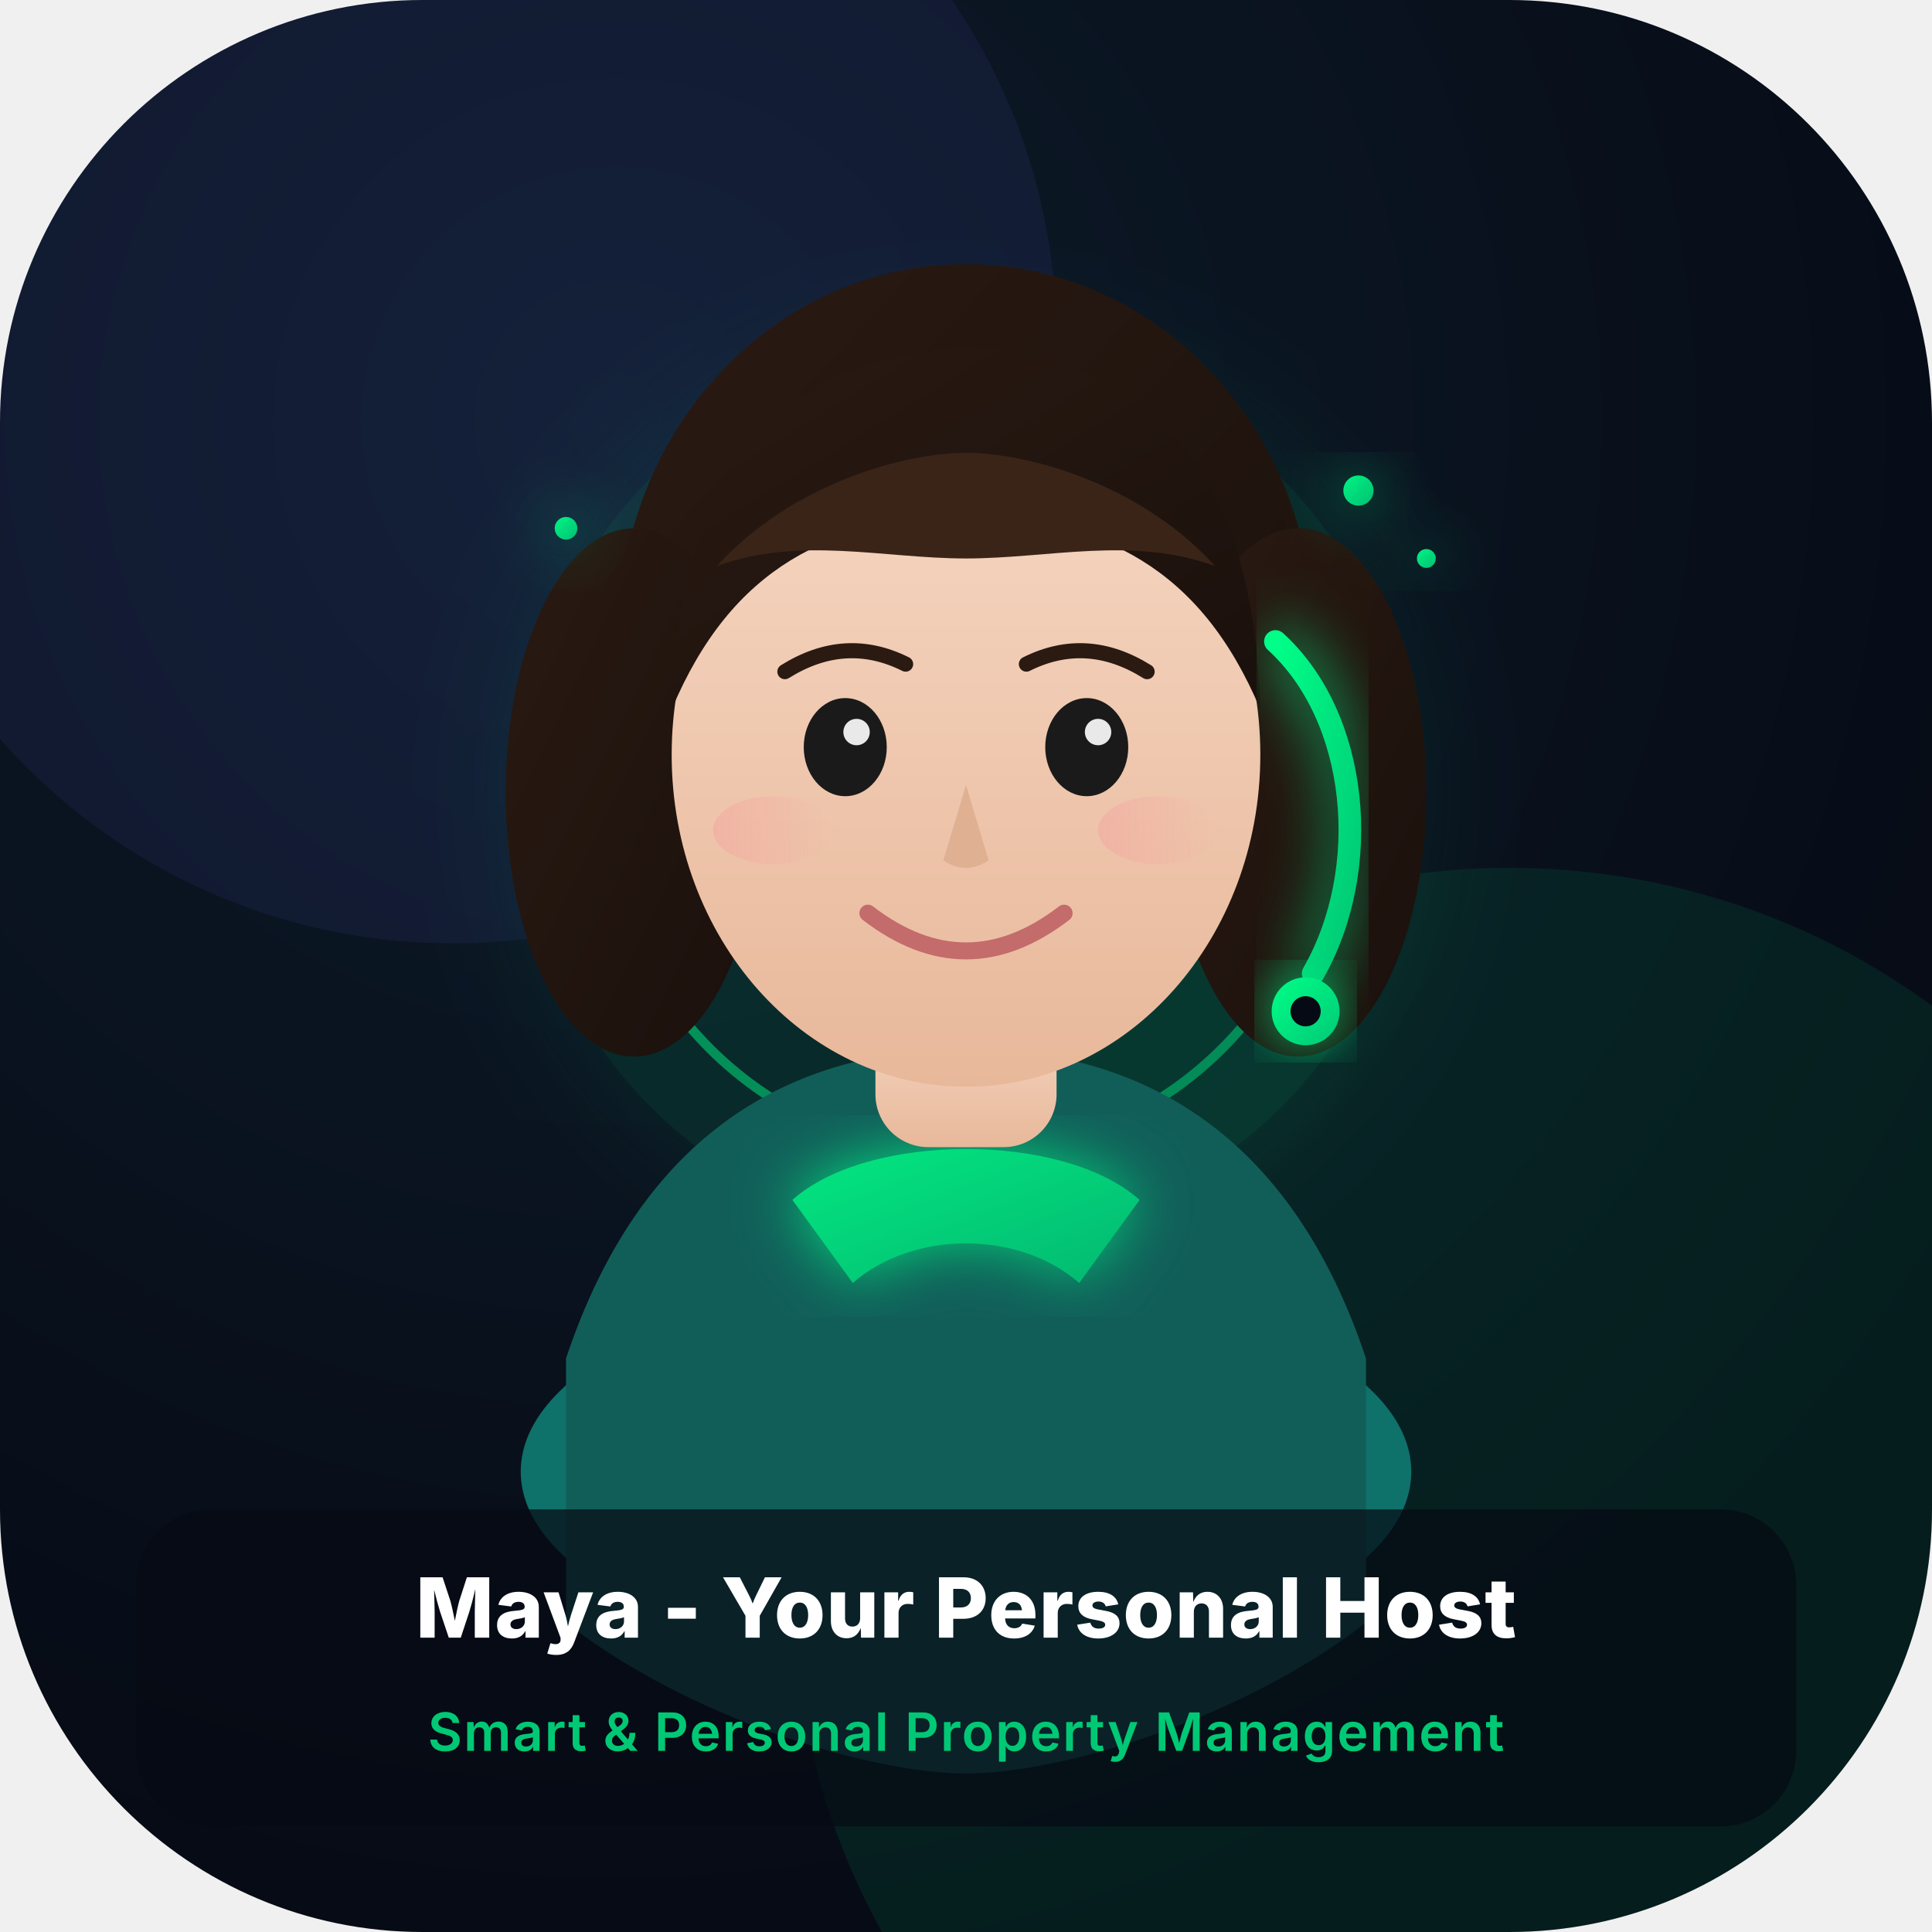
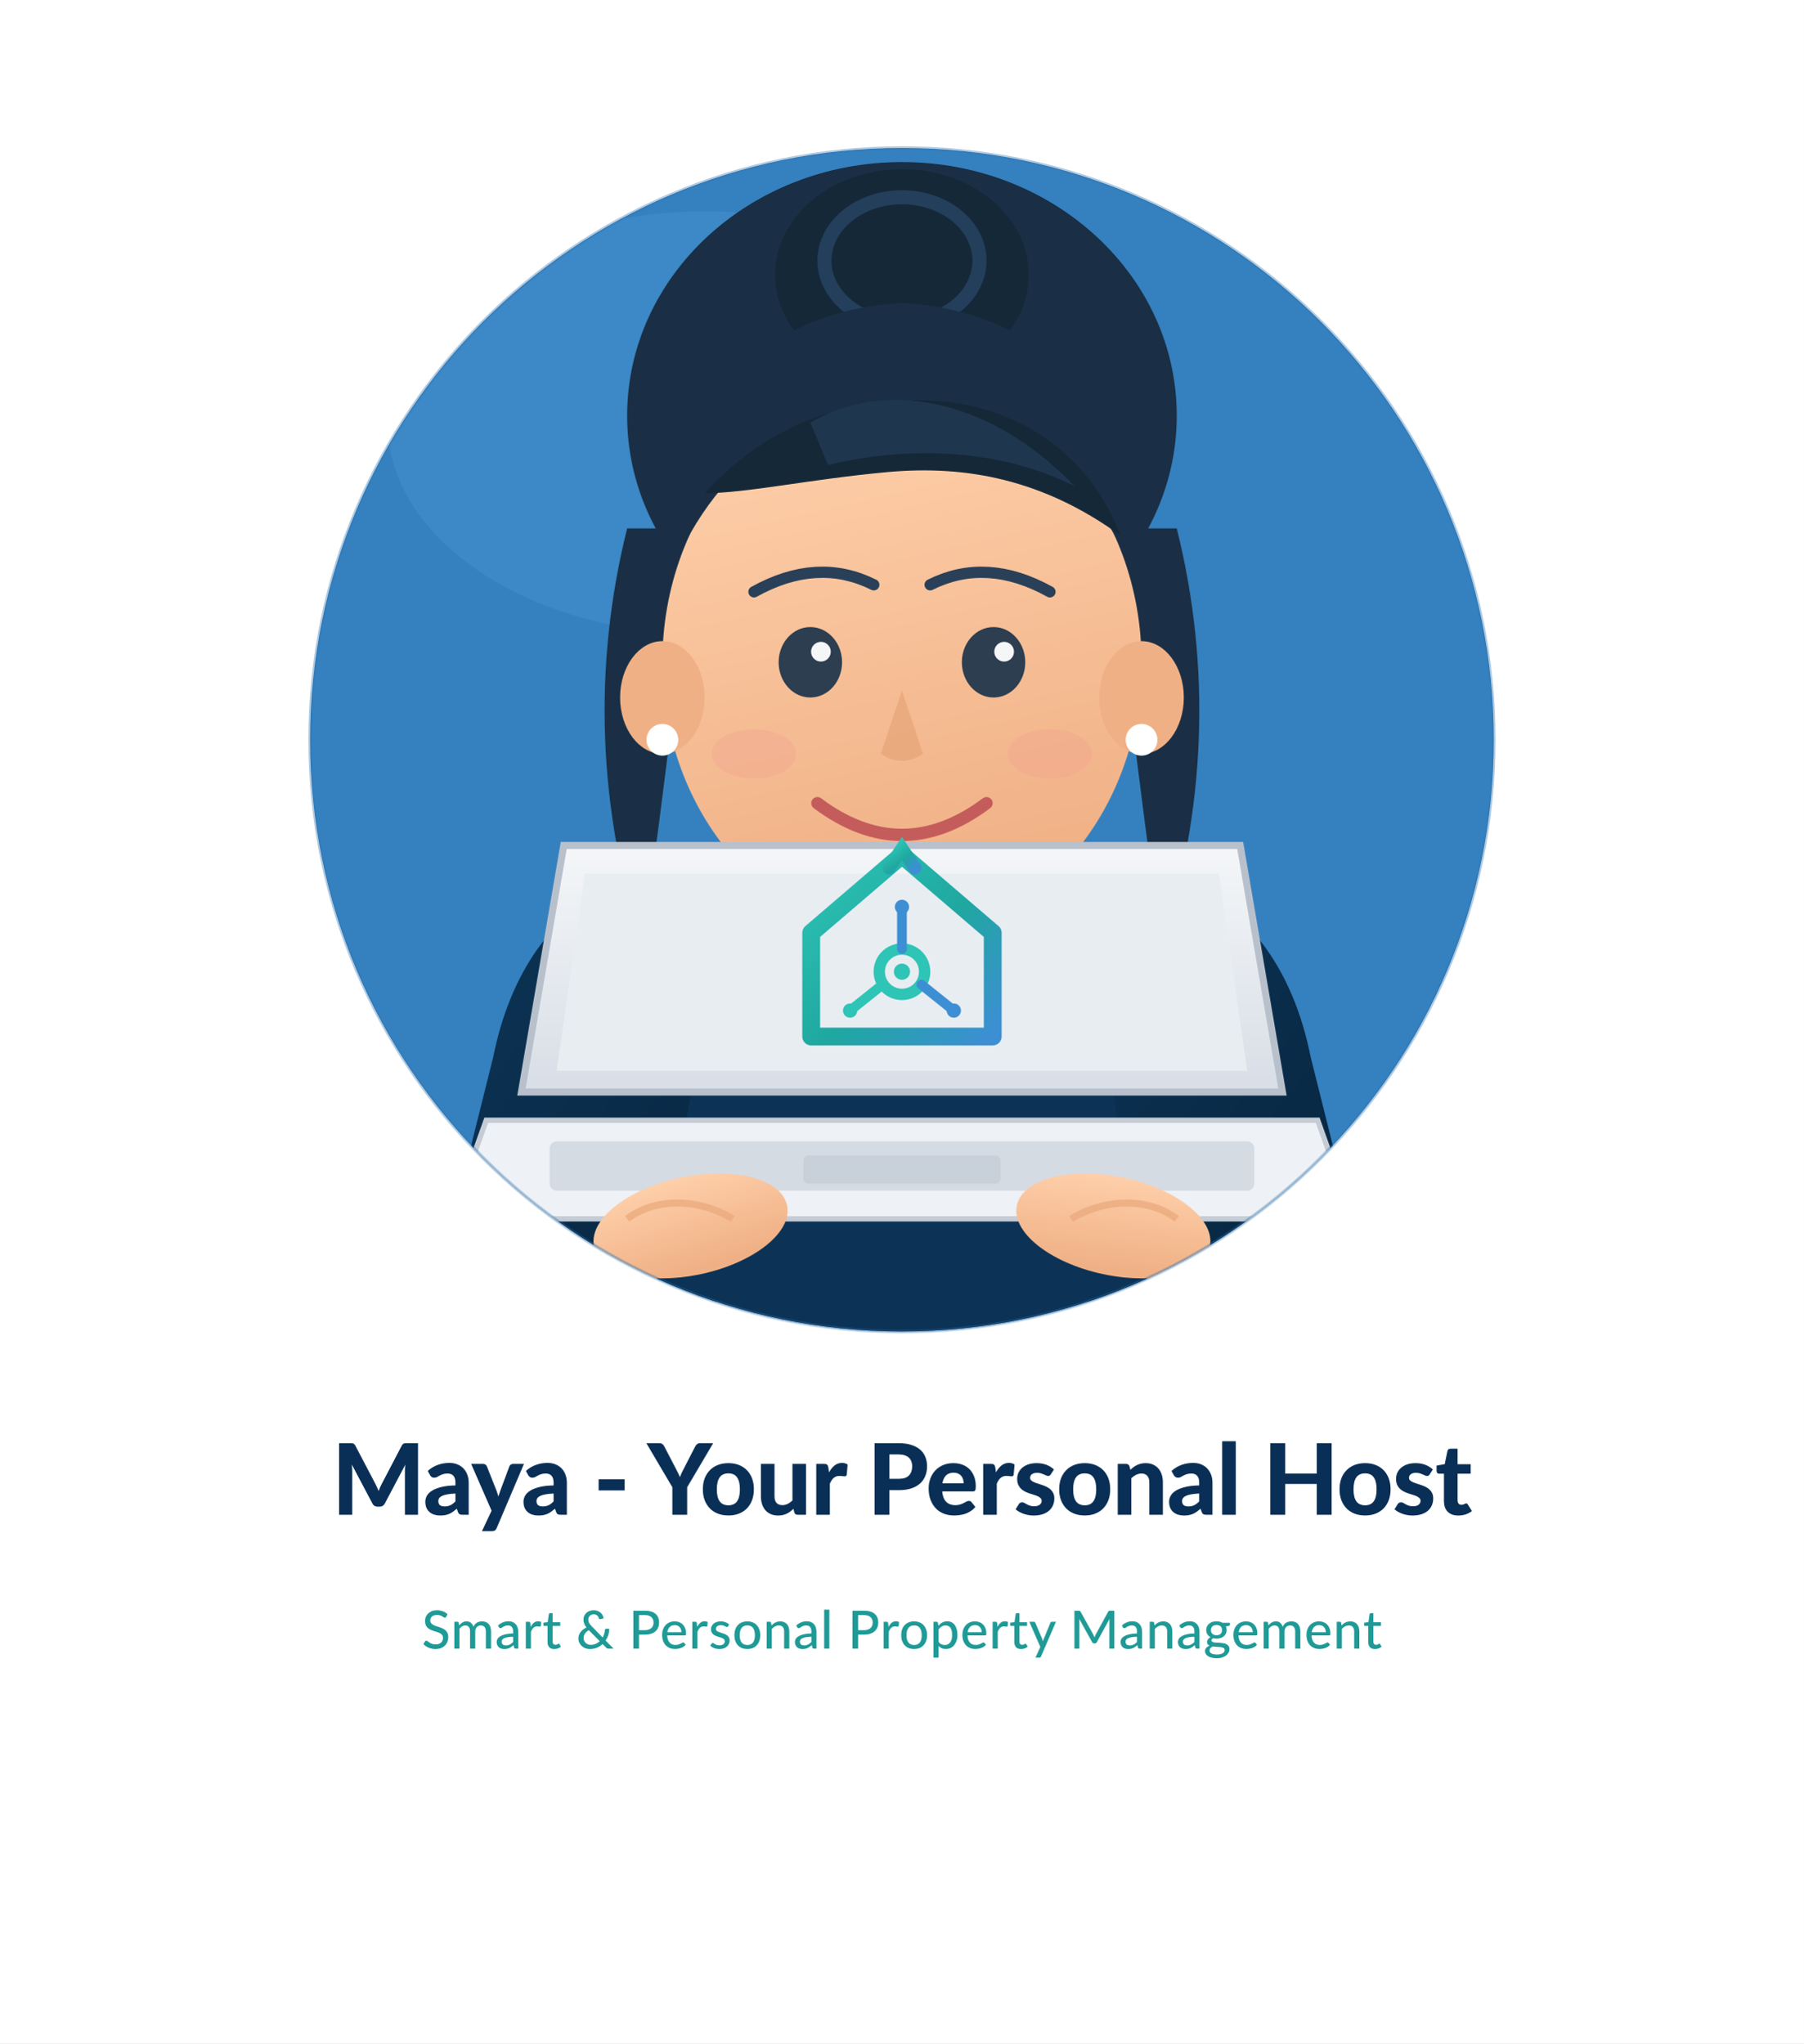
- <svg xmlns="http://www.w3.org/2000/svg" viewBox="0 0 512 512" role="img" aria-label="Maya - Your Personal Host">
+ <svg xmlns="http://www.w3.org/2000/svg" viewBox="0 0 512 580" role="img" aria-label="Maya - Your Personal Host">
  <defs>
-     <radialGradient id="mayaBg" cx="32%" cy="22%" r="82%">
-       <stop offset="0%" stop-color="#0d1b2a" />
-       <stop offset="100%" stop-color="#060a14" />
-     </radialGradient>
-     <linearGradient id="mayaGreen" x1="0%" y1="0%" x2="100%" y2="100%">
-       <stop offset="0%" stop-color="#00ff88" />
-       <stop offset="100%" stop-color="#00c875" />
+     <linearGradient id="mlHouse" x1="0%" y1="0%" x2="100%" y2="100%">
+       <stop offset="0%" stop-color="#2ec4b6" />
+       <stop offset="55%" stop-color="#1fa8a0" />
+       <stop offset="100%" stop-color="#3d8fd4" />
    </linearGradient>
-     <linearGradient id="mayaSkin" x1="0%" y1="0%" x2="0%" y2="100%">
-       <stop offset="0%" stop-color="#f6d7c3" />
-       <stop offset="100%" stop-color="#e8b89a" />
+     <linearGradient id="mlSkin" x1="0%" y1="0%" x2="20%" y2="100%">
+       <stop offset="0%" stop-color="#ffd2ad" />
+       <stop offset="100%" stop-color="#f0b085" />
    </linearGradient>
-     <linearGradient id="mayaHair" x1="0%" y1="0%" x2="100%" y2="100%">
-       <stop offset="0%" stop-color="#2a1a12" />
-       <stop offset="100%" stop-color="#1a100c" />
+     <linearGradient id="mlLid" x1="0%" y1="0%" x2="0%" y2="100%">
+       <stop offset="0%" stop-color="#f4f6f8" />
+       <stop offset="100%" stop-color="#d8dee6" />
    </linearGradient>
-     <linearGradient id="mayaBlush" x1="0%" y1="0%" x2="100%" y2="0%">
-       <stop offset="0%" stop-color="#f4a7a0" stop-opacity="0.55" />
-       <stop offset="100%" stop-color="#f4a7a0" stop-opacity="0" />
+     <linearGradient id="mlBlazer" x1="0%" y1="0%" x2="100%" y2="100%">
+       <stop offset="0%" stop-color="#0d3558" />
+       <stop offset="100%" stop-color="#06243d" />
    </linearGradient>
-     <filter id="mayaGlow" x="-25%" y="-25%" width="150%" height="150%">
-       <feGaussianBlur stdDeviation="8" result="blur" />
-       <feMerge>
-         <feMergeNode in="blur" />
-         <feMergeNode in="SourceGraphic" />
-       </feMerge>
-     </filter>
-     <filter id="mayaSoft" x="-40%" y="-40%" width="180%" height="180%">
-       <feGaussianBlur stdDeviation="16" result="blur" />
-       <feMerge>
-         <feMergeNode in="blur" />
-         <feMergeNode in="SourceGraphic" />
-       </feMerge>
-     </filter>
-     <clipPath id="mayaRound">
-       <rect width="512" height="512" rx="112" ry="112" />
+     <clipPath id="mlBadgeClip">
+       <circle cx="256" cy="210" r="168" />
    </clipPath>
  </defs>
-   <g clip-path="url(#mayaRound)">
-     <rect width="512" height="512" fill="url(#mayaBg)" />
-     <circle cx="120" cy="90" r="160" fill="#6366f1" opacity="0.08" />
-     <circle cx="400" cy="420" r="190" fill="#00c875" opacity="0.10" />
-     <circle cx="256" cy="210" r="118" fill="#00c875" opacity="0.12" filter="url(#mayaSoft)" />
-     <circle cx="256" cy="210" r="96" fill="none" stroke="url(#mayaGreen)" stroke-width="2.5" opacity="0.55" />
-     <ellipse cx="256" cy="390" rx="118" ry="52" fill="#0f766e" opacity="0.95" />
-     <path d="M150 360 C170 300 210 278 256 278 C302 278 342 300 362 360 L362 430 C330 455 282 470 256 470 C230 470 182 455 150 430 Z" fill="#115e59" />
-     <path d="M210 318 C230 300 282 300 302 318 L286 340 C270 326 242 326 226 340 Z" fill="url(#mayaGreen)" opacity="0.85" filter="url(#mayaGlow)" />
-     <ellipse cx="256" cy="168" rx="92" ry="98" fill="url(#mayaHair)" />
-     <ellipse cx="168" cy="210" rx="34" ry="70" fill="url(#mayaHair)" />
-     <ellipse cx="344" cy="210" rx="34" ry="70" fill="url(#mayaHair)" />
-     <rect x="232" y="268" width="48" height="36" rx="14" fill="url(#mayaSkin)" />
-     <ellipse cx="256" cy="200" rx="78" ry="88" fill="url(#mayaSkin)" />
-     <path d="M178 188 C180 120 210 95 256 92 C302 95 332 120 334 188 C318 150 292 138 256 136 C220 138 194 150 178 188 Z" fill="url(#mayaHair)" />
-     <path d="M190 150 C210 128 240 120 256 120 C272 120 302 128 322 150 C300 142 278 148 256 148 C234 148 212 142 190 150 Z" fill="#3a2418" />
-     <ellipse cx="205" cy="220" rx="16" ry="9" fill="url(#mayaBlush)" />
-     <ellipse cx="307" cy="220" rx="16" ry="9" fill="url(#mayaBlush)" />
-     <ellipse cx="224" cy="198" rx="11" ry="13" fill="#1a1a1a" />
-     <ellipse cx="288" cy="198" rx="11" ry="13" fill="#1a1a1a" />
-     <circle cx="227" cy="194" r="3.5" fill="#ffffff" opacity="0.9" />
-     <circle cx="291" cy="194" r="3.5" fill="#ffffff" opacity="0.9" />
-     <path d="M208 178 Q224 168 240 176" fill="none" stroke="#2a1a12" stroke-width="4" stroke-linecap="round" />
-     <path d="M272 176 Q288 168 304 178" fill="none" stroke="#2a1a12" stroke-width="4" stroke-linecap="round" />
-     <path d="M256 208 L250 228 Q256 232 262 228 Z" fill="#d9a888" opacity="0.7" />
-     <path d="M230 242 Q256 262 282 242" fill="none" stroke="#c46b6b" stroke-width="4.5" stroke-linecap="round" />
-     <path d="M338 170 C360 190 364 230 348 258" fill="none" stroke="url(#mayaGreen)" stroke-width="6" stroke-linecap="round" filter="url(#mayaGlow)" />
-     <circle cx="346" cy="268" r="9" fill="url(#mayaGreen)" filter="url(#mayaGlow)" />
-     <circle cx="346" cy="268" r="4" fill="#060a14" />
-     <g fill="url(#mayaGreen)" filter="url(#mayaGlow)" opacity="0.95">
-       <circle cx="360" cy="130" r="4" />
-       <circle cx="378" cy="148" r="2.5" />
-       <circle cx="150" cy="140" r="3" />
+   <rect width="512" height="580" fill="#ffffff" />
+   <circle cx="256" cy="210" r="168" fill="#3581bf" />
+   <g clip-path="url(#mlBadgeClip)">
+     <ellipse cx="200" cy="120" rx="90" ry="60" fill="#4a96d4" opacity="0.35" />
+     <ellipse cx="256" cy="118" rx="78" ry="72" fill="#1a2f45" />
+     <ellipse cx="256" cy="78" rx="36" ry="30" fill="#152838" />
+     <ellipse cx="256" cy="74" rx="22" ry="18" fill="none" stroke="#243f5c" stroke-width="4" />
+     <path d="M178 150 C168 190 170 230 182 268 C190 220 192 180 200 150 Z" fill="#1a2f45" />
+     <path d="M334 150 C344 190 342 230 330 268 C322 220 320 180 312 150 Z" fill="#1a2f45" />
+     <path d="M232 250 C236 278 240 292 256 294 C272 292 276 278 280 250 Z" fill="url(#mlSkin)" />
+     <ellipse cx="256" cy="188" rx="68" ry="78" fill="url(#mlSkin)" />
+     <path d="M188 168 C190 110 220 88 256 86 C292 88 322 110 324 168              C308 128 286 118 256 116 C226 118 204 128 188 168 Z" fill="#1a2f45" />
+     <path d="M200 140 C220 118 245 112 268 114 C290 116 310 130 318 152              C296 136 274 132 252 134 C230 136 212 140 200 140 Z" fill="#152838" />
+     <path d="M230 120 C250 108 280 112 305 138 C285 128 260 126 235 132 Z" fill="#1f364f" />
+     <ellipse cx="188" cy="198" rx="12" ry="16" fill="#f0b085" />
+     <ellipse cx="324" cy="198" rx="12" ry="16" fill="#f0b085" />
+     <circle cx="188" cy="210" r="4.5" fill="#ffffff" />
+     <circle cx="324" cy="210" r="4.5" fill="#ffffff" />
+     <path d="M214 168 Q232 158 248 166" fill="none" stroke="#2a4058" stroke-width="3.2" stroke-linecap="round" />
+     <path d="M264 166 Q280 158 298 168" fill="none" stroke="#2a4058" stroke-width="3.2" stroke-linecap="round" />
+     <ellipse cx="230" cy="188" rx="9" ry="10" fill="#2c3e50" />
+     <ellipse cx="282" cy="188" rx="9" ry="10" fill="#2c3e50" />
+     <circle cx="233" cy="185" r="2.8" fill="#ffffff" opacity="0.95" />
+     <circle cx="285" cy="185" r="2.8" fill="#ffffff" opacity="0.95" />
+     <path d="M256 196 L250 214 Q256 218 262 214 Z" fill="#e8a87a" opacity="0.85" />
+     <path d="M232 228 Q256 246 280 228" fill="none" stroke="#c45c5c" stroke-width="3.5" stroke-linecap="round" />
+     <ellipse cx="214" cy="214" rx="12" ry="7" fill="#f2a090" opacity="0.35" />
+     <ellipse cx="298" cy="214" rx="12" ry="7" fill="#f2a090" opacity="0.35" />
+     <path d="M210 286 C220 268 240 260 256 260 C272 260 292 268 302 286              L318 340 L194 340 Z" fill="#1f9a96" />
+     <ellipse cx="256" cy="268" rx="28" ry="10" fill="#178f8b" />
+     <path d="M140 300 C150 250 190 240 210 250 L226 300 L200 380 L120 380 Z" fill="url(#mlBlazer)" />
+     <path d="M372 300 C362 250 322 240 302 250 L286 300 L312 380 L392 380 Z" fill="url(#mlBlazer)" />
+     <path d="M210 250 L236 292 L218 310 L198 278 Z" fill="#0a2d4d" />
+     <path d="M302 250 L276 292 L294 310 L314 278 Z" fill="#0a2d4d" />
+     <path d="M198 300 L226 292 L256 310 L286 292 L314 300 L330 390 L182 390 Z" fill="#0c3356" />
+     <path d="M214 256 L232 288" stroke="#1a4a72" stroke-width="2" opacity="0.5" />
+     <path d="M298 256 L280 288" stroke="#1a4a72" stroke-width="2" opacity="0.5" />
+     <g transform="translate(256,318)">
+       <path d="M-108 -8 L-96 -78 L96 -78 L108 -8 Z" fill="url(#mlLid)" stroke="#b8c0cc" stroke-width="2" />
+       <path d="M-90 -70 L90 -70 L98 -14 L-98 -14 Z" fill="#e8edf2" />
+       <path d="M-118 0 L118 0 L128 28 L-128 28 Z" fill="#eef1f5" stroke="#c5ccd6" stroke-width="1.5" />
+       <rect x="-100" y="6" width="200" height="14" rx="2" fill="#d5dbe3" />
+       <rect x="-28" y="10" width="56" height="8" rx="1.5" fill="#c8d0da" />
+       <g transform="translate(0,-44) scale(0.92)">
+         <path d="M0 -34 L28 -10 L28 22 L-28 22 L-28 -10 Z" fill="none" stroke="url(#mlHouse)" stroke-width="5.5" stroke-linejoin="round" />
+         <path d="M-4 -30 L0 -36 L4 -30" fill="none" stroke="url(#mlHouse)" stroke-width="4" stroke-linecap="round" />
+         <circle cx="0" cy="2" r="7" fill="none" stroke="#2ec4b6" stroke-width="3.5" />
+         <circle cx="0" cy="2" r="2.5" fill="#2ec4b6" />
+         <line x1="0" y1="-5" x2="0" y2="-18" stroke="#3d8fd4" stroke-width="3" stroke-linecap="round" />
+         <line x1="-6" y1="6" x2="-16" y2="14" stroke="#2ec4b6" stroke-width="3" stroke-linecap="round" />
+         <line x1="6" y1="6" x2="16" y2="14" stroke="#3d8fd4" stroke-width="3" stroke-linecap="round" />
+         <circle cx="0" cy="-18" r="2.2" fill="#3d8fd4" />
+         <circle cx="-16" cy="14" r="2.2" fill="#2ec4b6" />
+         <circle cx="16" cy="14" r="2.2" fill="#3d8fd4" />
+       </g>
    </g>
-     <rect x="36" y="400" width="440" height="84" rx="20" fill="rgba(6,10,20,0.72)" />
-     <text x="256" y="434" text-anchor="middle" font-family="Inter, Segoe UI, system-ui, sans-serif" font-size="22" font-weight="800" letter-spacing="0.2" fill="#ffffff">Maya - Your Personal Host</text>
-     <text x="256" y="464" text-anchor="middle" font-family="Inter, Segoe UI, system-ui, sans-serif" font-size="14" font-weight="600" letter-spacing="0.4" fill="#00c875">Smart &amp; Personal Property Management</text>
+     <ellipse cx="196" cy="348" rx="28" ry="14" fill="url(#mlSkin)" transform="rotate(-12 196 348)" />
+     <ellipse cx="316" cy="348" rx="28" ry="14" fill="url(#mlSkin)" transform="rotate(12 316 348)" />
+     <path d="M178 346 C186 340 198 340 208 346" fill="none" stroke="#e8a87a" stroke-width="2" opacity="0.7" />
+     <path d="M304 346 C314 340 326 340 334 346" fill="none" stroke="#e8a87a" stroke-width="2" opacity="0.7" />
  </g>
+   <circle cx="256" cy="210" r="168" fill="none" stroke="#2f74b0" stroke-width="1" opacity="0.35" />
+   <text x="256" y="430" text-anchor="middle" font-family="Montserrat, Lato, Segoe UI, Helvetica, Arial, sans-serif" font-size="28" font-weight="800" fill="#0a2f56" letter-spacing="-0.3">Maya - Your Personal Host</text>
+   <text x="256" y="468" text-anchor="middle" font-family="Montserrat, Lato, Segoe UI, Helvetica, Arial, sans-serif" font-size="15" font-weight="500" fill="#1f9a96" letter-spacing="0.2">Smart &amp; Personal Property Management</text>
</svg>
